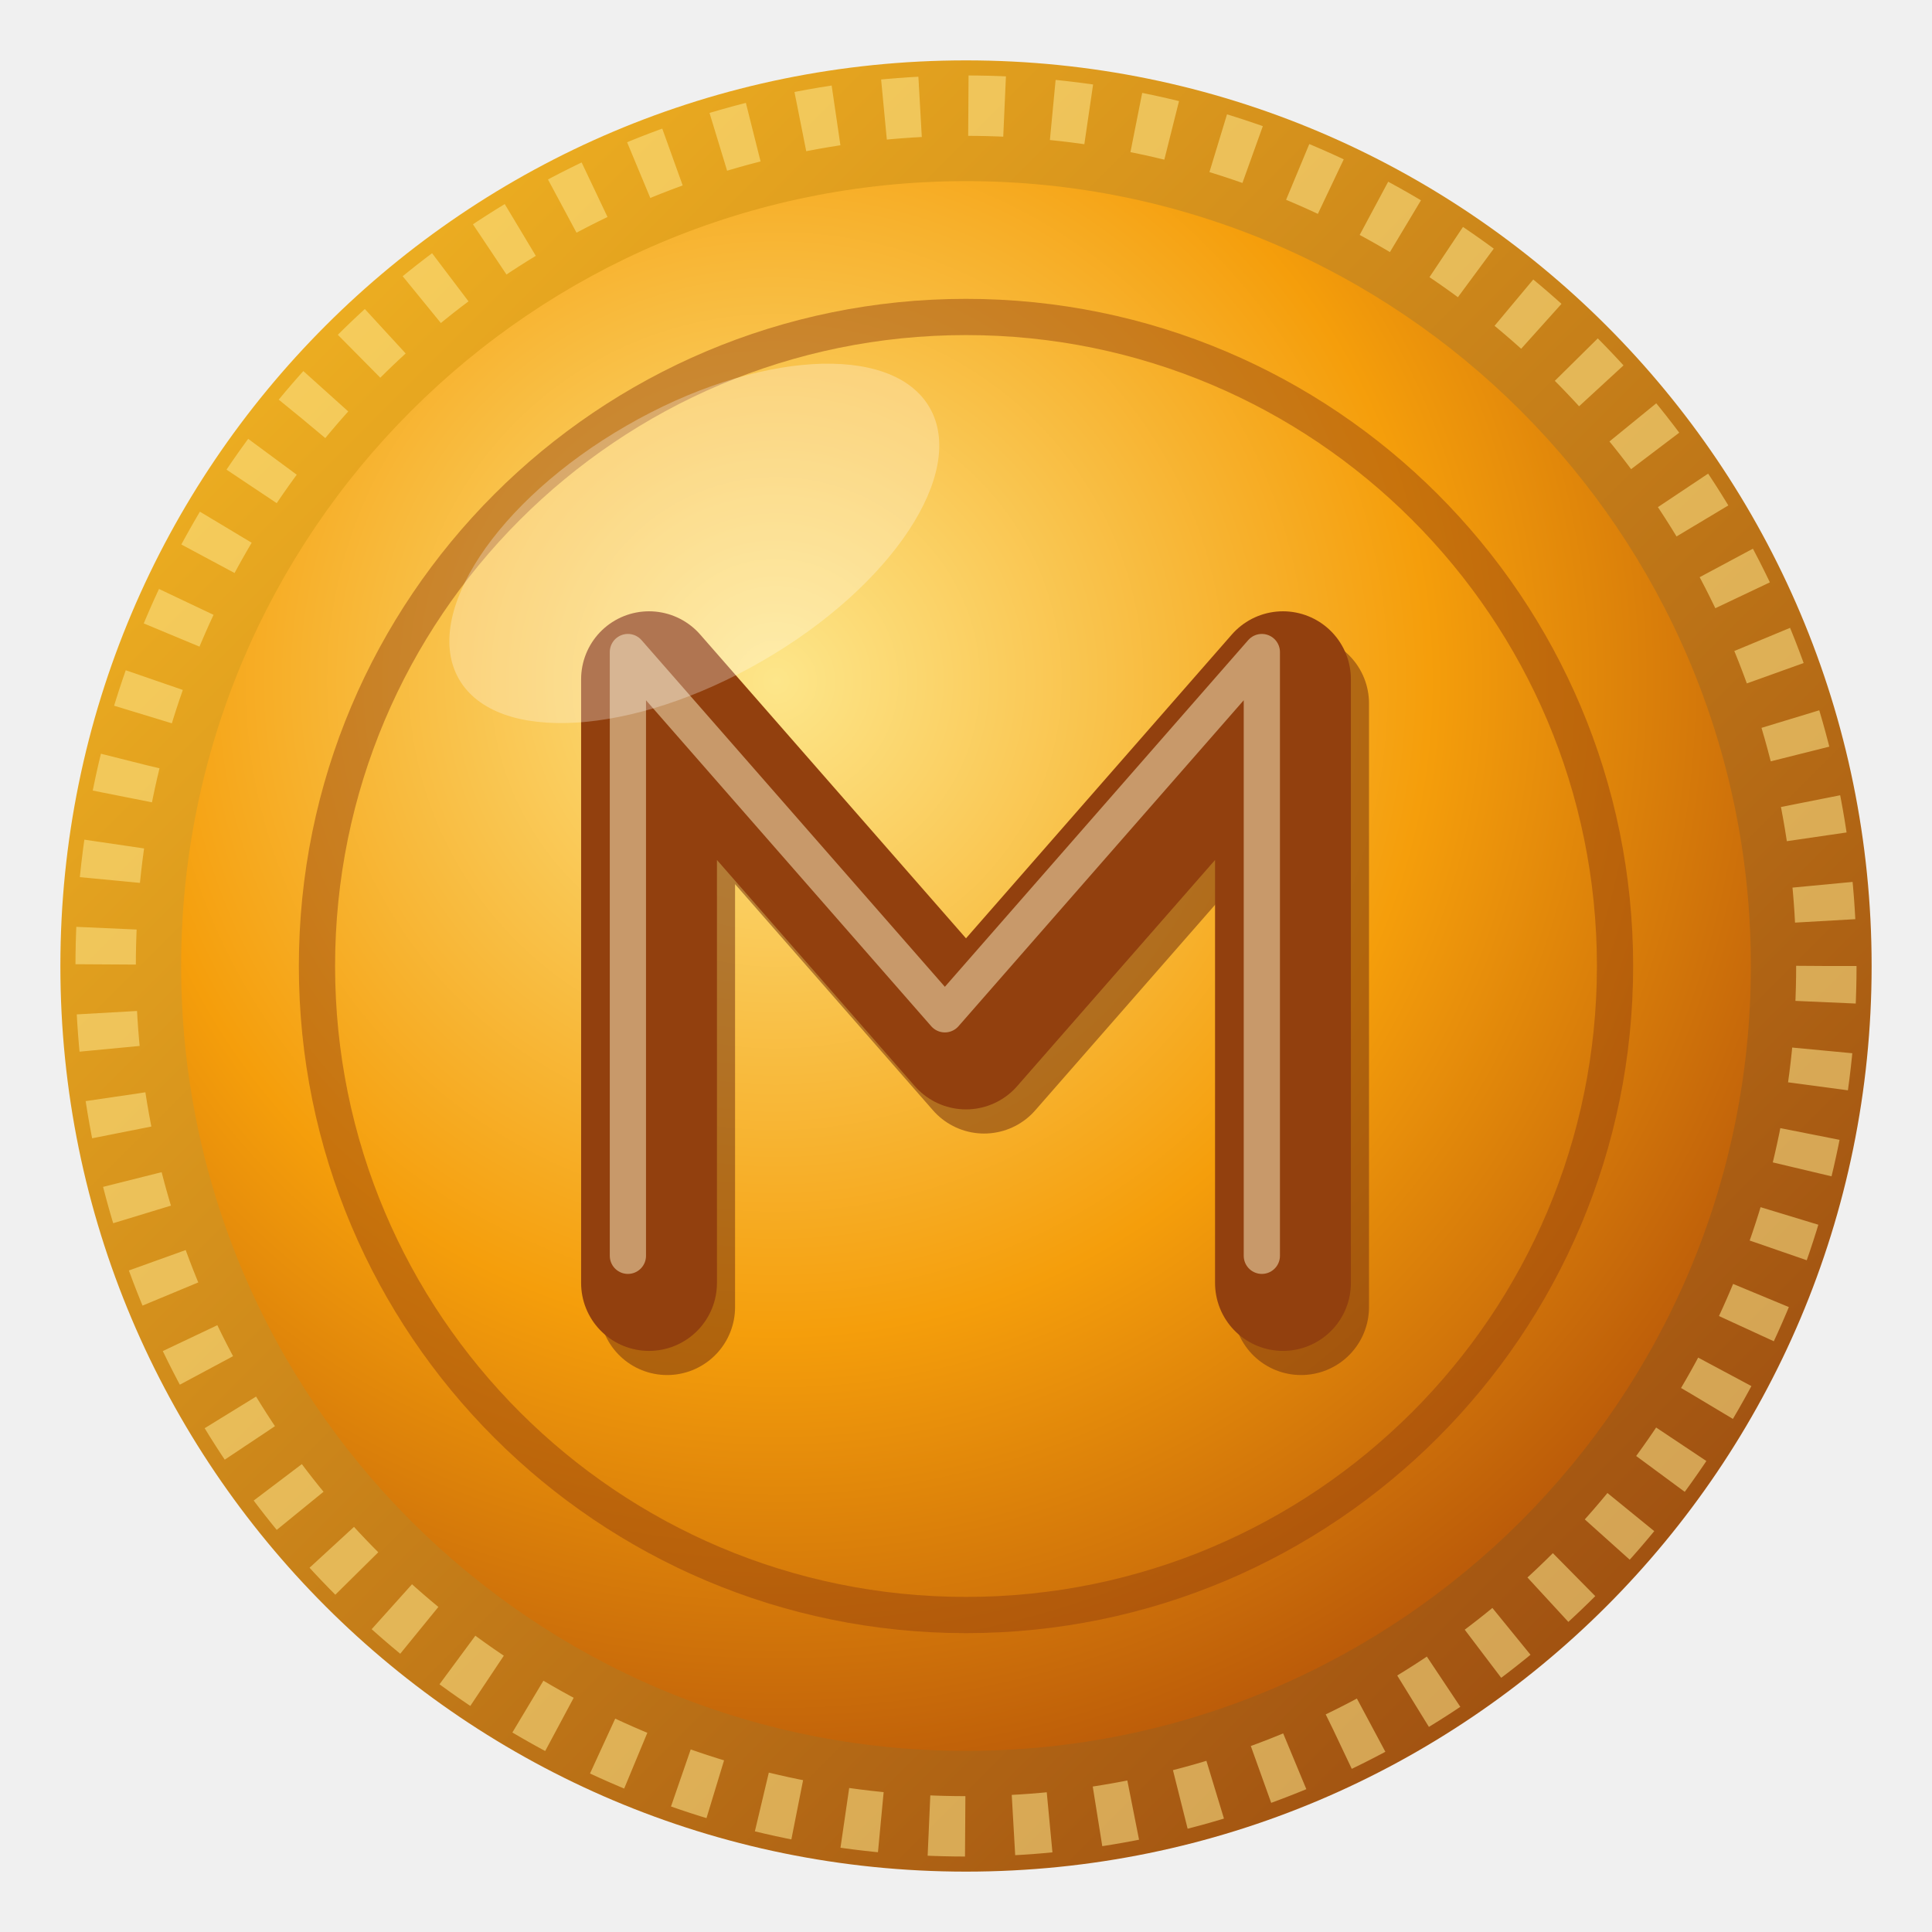
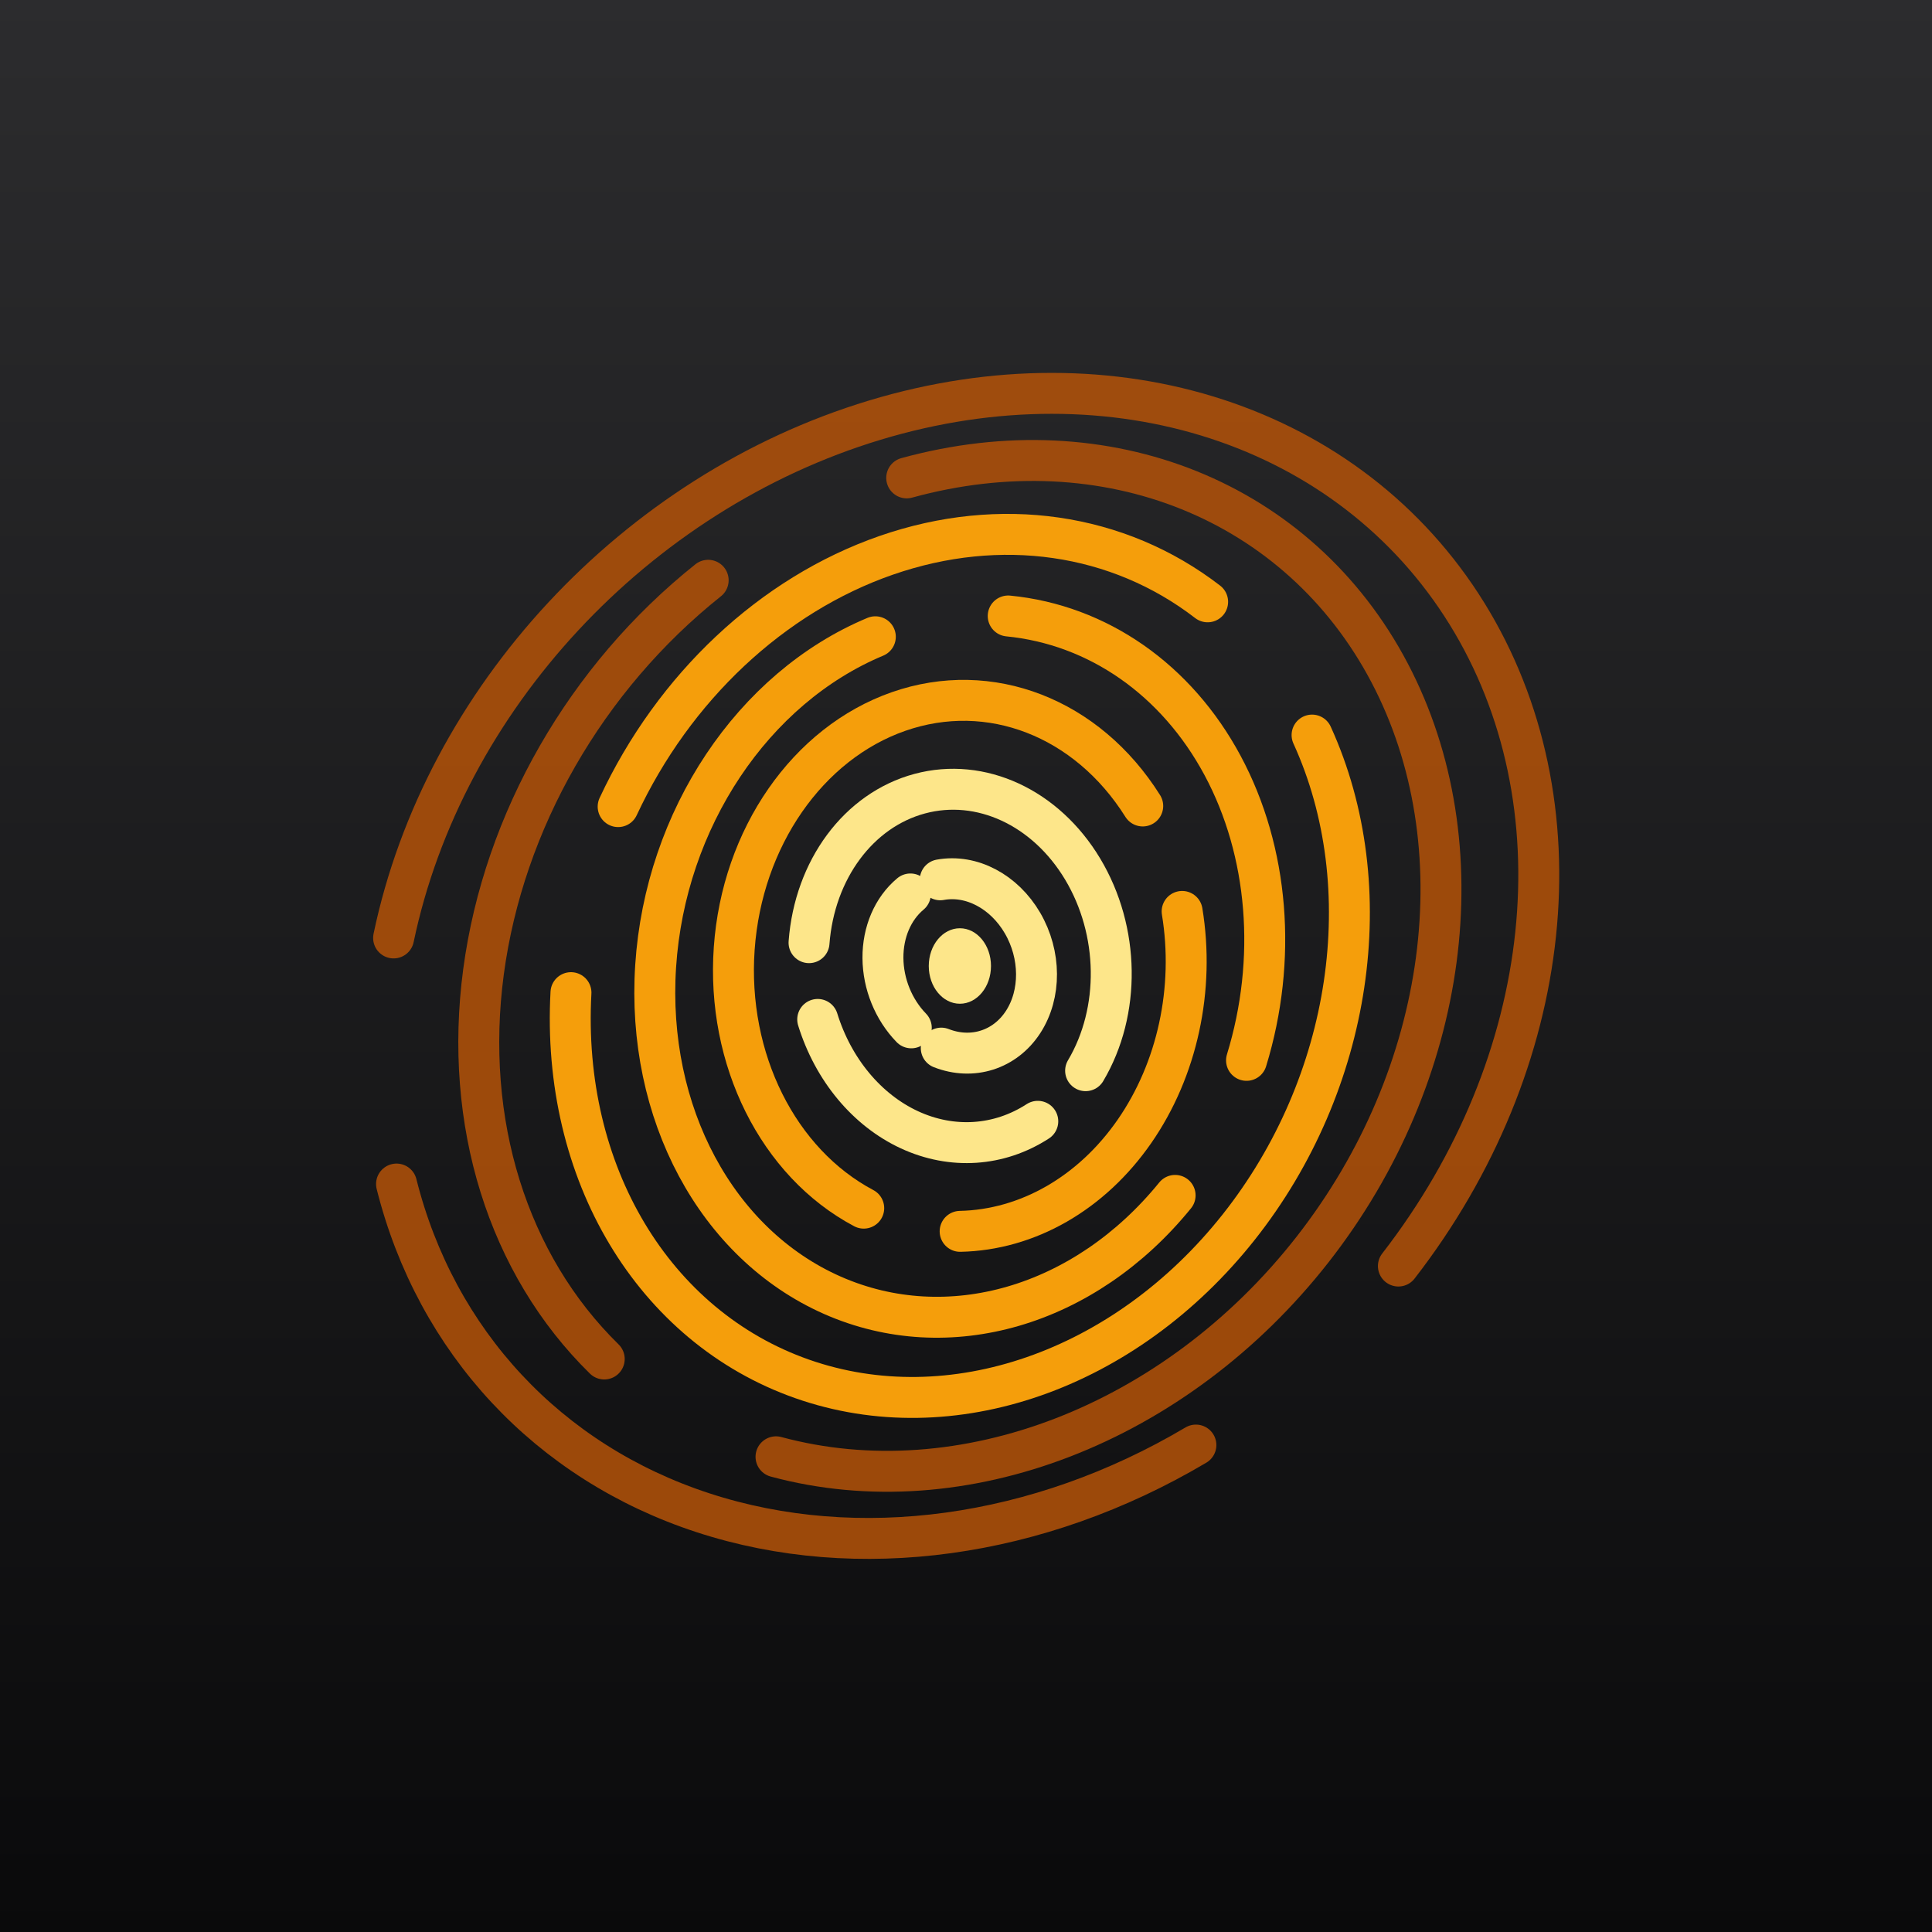
- <svg xmlns="http://www.w3.org/2000/svg" viewBox="0 0 64 64" role="img" aria-label="Midas">
+ <svg xmlns="http://www.w3.org/2000/svg" viewBox="0 0 100 100" width="256" height="256" role="img" aria-label="Midas">
  <defs>
-     <radialGradient id="face" cx="38%" cy="32%" r="75%">
-       <stop offset="0" stop-color="#FDE68A" />
-       <stop offset="0.55" stop-color="#F59E0B" />
-       <stop offset="1" stop-color="#B45309" />
-     </radialGradient>
-     <linearGradient id="rim" x1="0" y1="0" x2="1" y2="1">
-       <stop offset="0" stop-color="#FBBF24" />
-       <stop offset="1" stop-color="#92400E" />
+     <linearGradient id="bg" x1="0" y1="0" x2="0" y2="1">
+       <stop offset="0" stop-color="#2C2C2E" />
+       <stop offset="1" stop-color="#0A0A0B" />
    </linearGradient>
  </defs>
-   <circle cx="32" cy="32" r="30" fill="url(#rim)" />
-   <circle cx="32" cy="32" r="28.5" fill="none" stroke="#FDE68A" stroke-opacity="0.55" stroke-width="2" stroke-dasharray="1.2 1.6" />
-   <circle cx="32" cy="32" r="26" fill="url(#face)" />
-   <circle cx="32" cy="32" r="21.5" fill="none" stroke="#92400E" stroke-opacity="0.45" stroke-width="1.2" />
-   <path d="M21.5 42.5V22.5L32 34.5L42.5 22.5V42.5" fill="none" stroke="#78350F" stroke-width="4.5" stroke-linecap="round" stroke-linejoin="round" transform="translate(0.6 0.8)" opacity="0.55" />
-   <path d="M21.5 42.5V22.5L32 34.5L42.5 22.5V42.5" fill="none" stroke="#92400E" stroke-width="4.5" stroke-linecap="round" stroke-linejoin="round" />
-   <path d="M21.5 42.5V22.5L32 34.5L42.5 22.5V42.5" fill="none" stroke="#FEF3C7" stroke-opacity="0.5" stroke-width="1.2" stroke-linecap="round" stroke-linejoin="round" transform="translate(-0.7 -0.9)" />
-   <ellipse cx="23" cy="18" rx="9" ry="4.5" fill="#FFFFFF" opacity="0.28" transform="rotate(-30 23 18)" />
+   <rect width="100" height="100" fill="url(#bg)" />
+   <g transform="translate(17 17) scale(0.66)">
+     <g fill="none" stroke-linecap="round" stroke-width="3.21">
+       <path class="hi" stroke="#FDE68A" d="M47.98 43.24A5.91 6.94 -19 1 1 48.06 56.44" />
+       <path class="hi" stroke="#FDE68A" d="M45.71 54.85A5.91 6.94 -19 0 1 45.64 44.35" />
+       <path class="hi" stroke="#FDE68A" d="M37.69 48.17A11.83 13.89 -8 1 1 59.38 58.21" />
+       <path class="hi" stroke="#FDE68A" d="M55.63 62.18A11.83 13.89 -8 0 1 38.37 54.19" />
+       <path class="mid" stroke="#F59E0B" d="M41.98 68.99A17.74 20.83 3 1 1 63.86 37.45" />
+       <path class="mid" stroke="#F59E0B" d="M66.95 45.72A17.74 20.83 3 0 1 49.54 70.81" />
+       <path class="mid" stroke="#F59E0B" d="M66.4 67.99A23.66 27.77 14 1 1 42.89 24.18" />
+       <path class="mid" stroke="#F59E0B" d="M53.31 22.55A23.66 27.77 14 0 1 72 57.4" />
+       <path class="mid" stroke="#F59E0B" d="M77.14 31.89A29.57 34.71 25 1 1 19.02 52.09" />
+       <path class="mid" stroke="#F59E0B" d="M22.72 37.5A29.57 34.71 25 0 1 68.95 21.44" />
+       <path class="lo" stroke="#B45309" stroke-opacity="0.85" d="M45.35 11.72A35.48 41.66 36 1 1 35.1 88.49" />
+       <path class="lo" stroke="#B45309" stroke-opacity="0.85" d="M21.63 80.82A35.48 41.66 36 0 1 29.78 19.75" />
+       <path class="lo" stroke="#B45309" stroke-opacity="0.85" d="M5.11 47.8A41.4 48.6 47 1 1 83.91 73.53" />
+       <path class="lo" stroke="#B45309" stroke-opacity="0.85" d="M68.03 87.57A41.4 48.6 47 0 1 5.34 67.1" />
+     </g>
+     <ellipse class="core" fill="#FDE68A" cx="49.52" cy="50" rx="2.44" ry="2.96" />
+   </g>
</svg>
